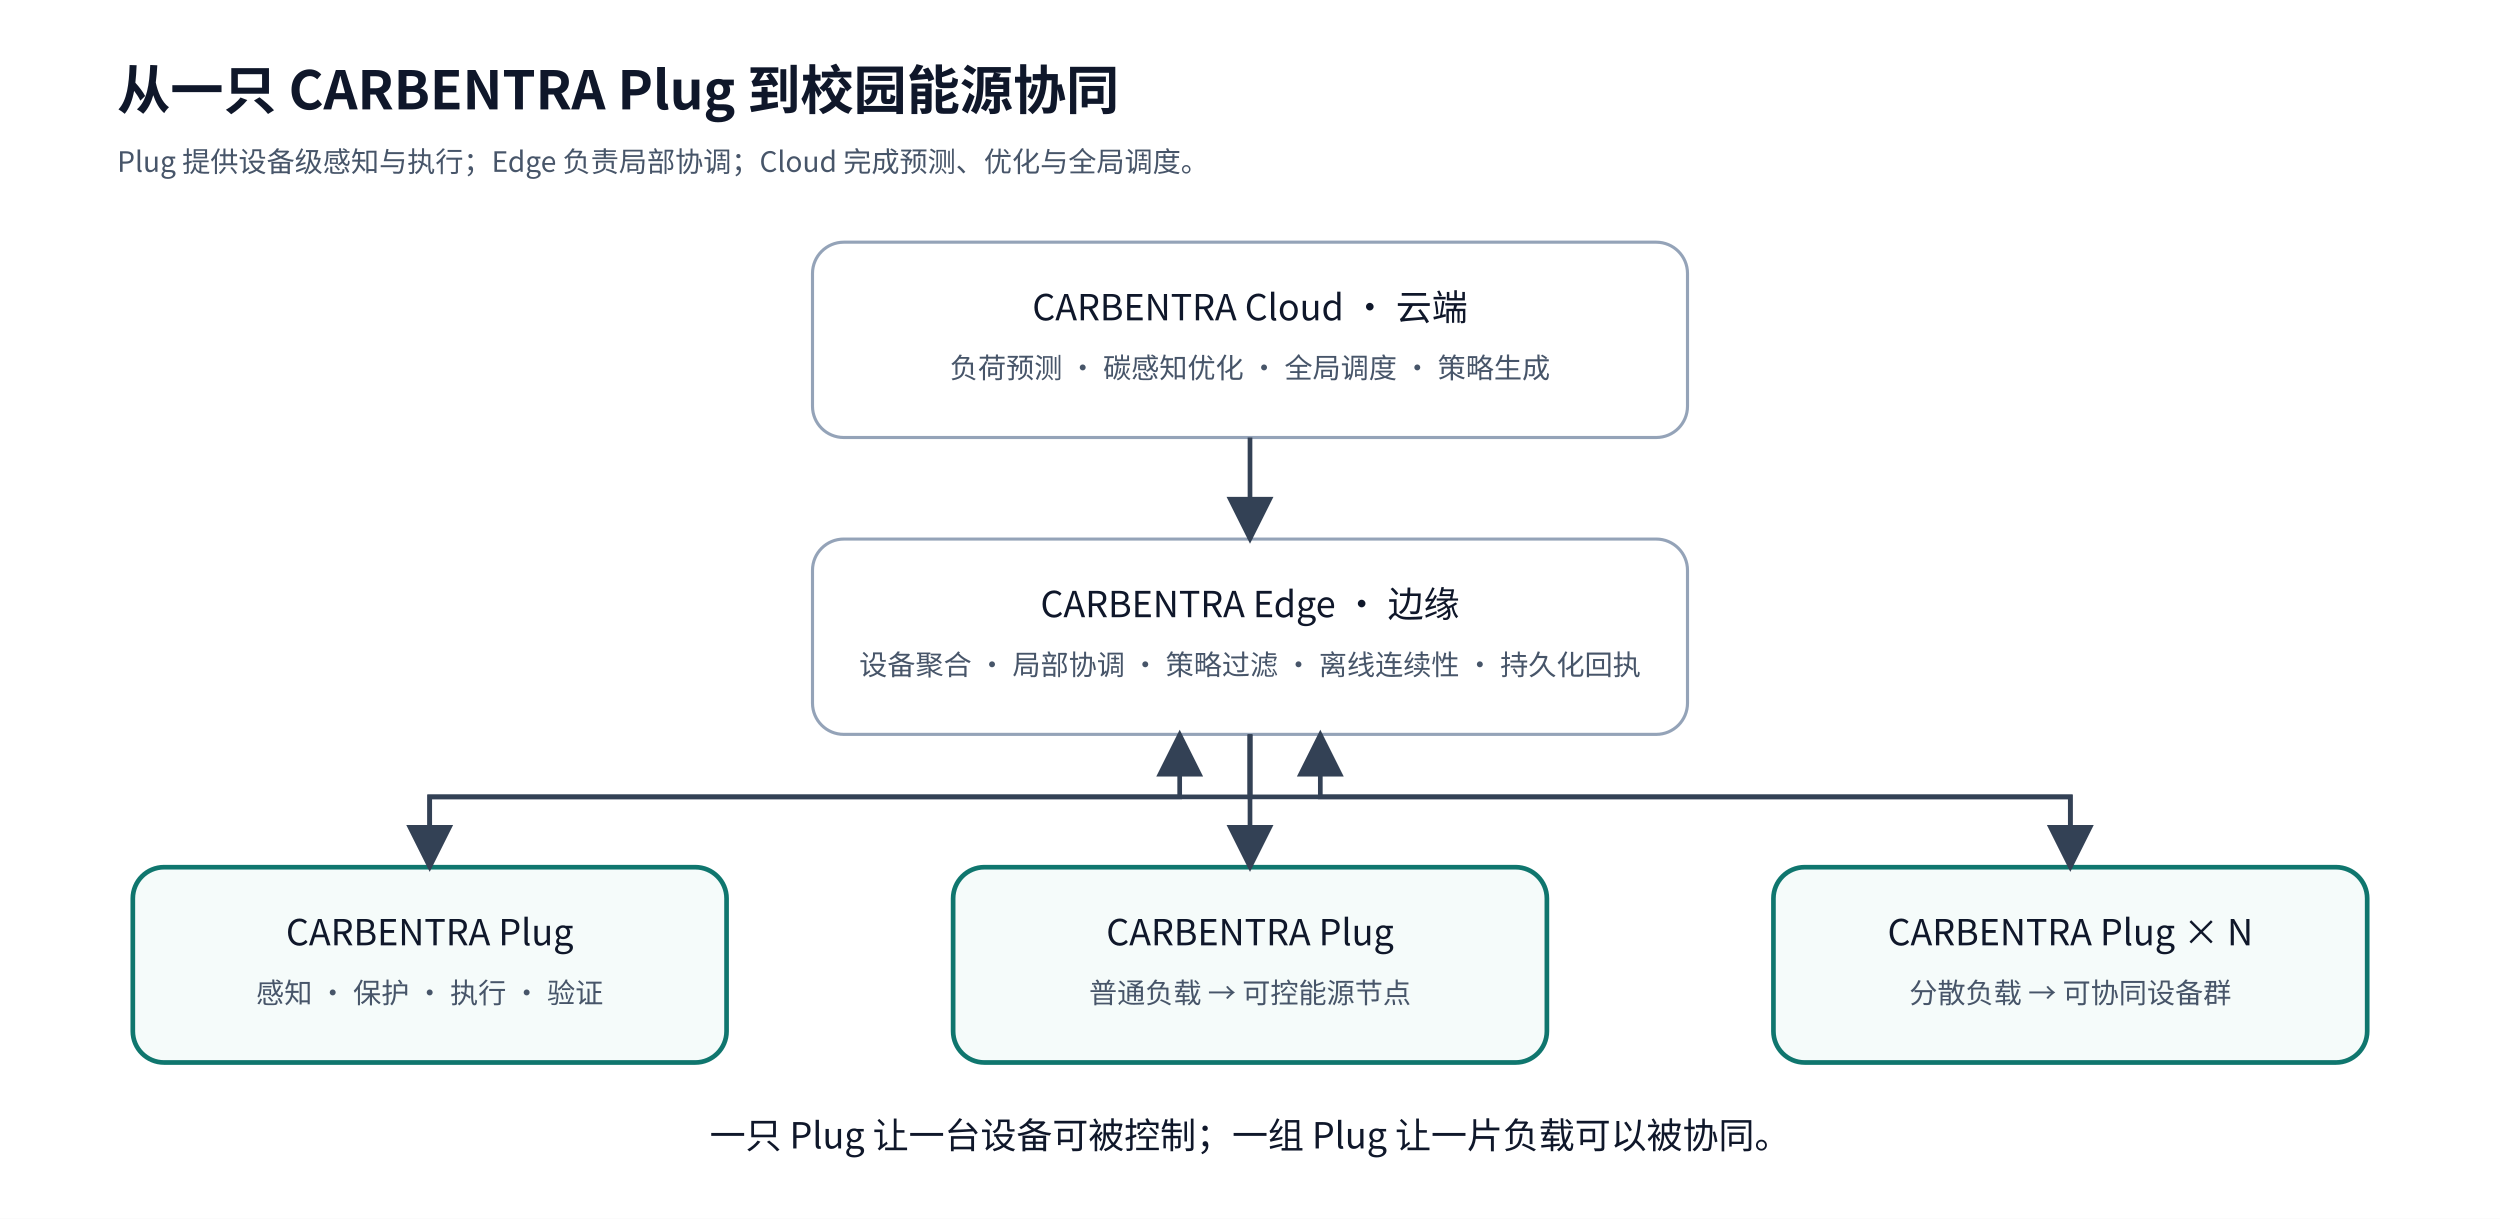
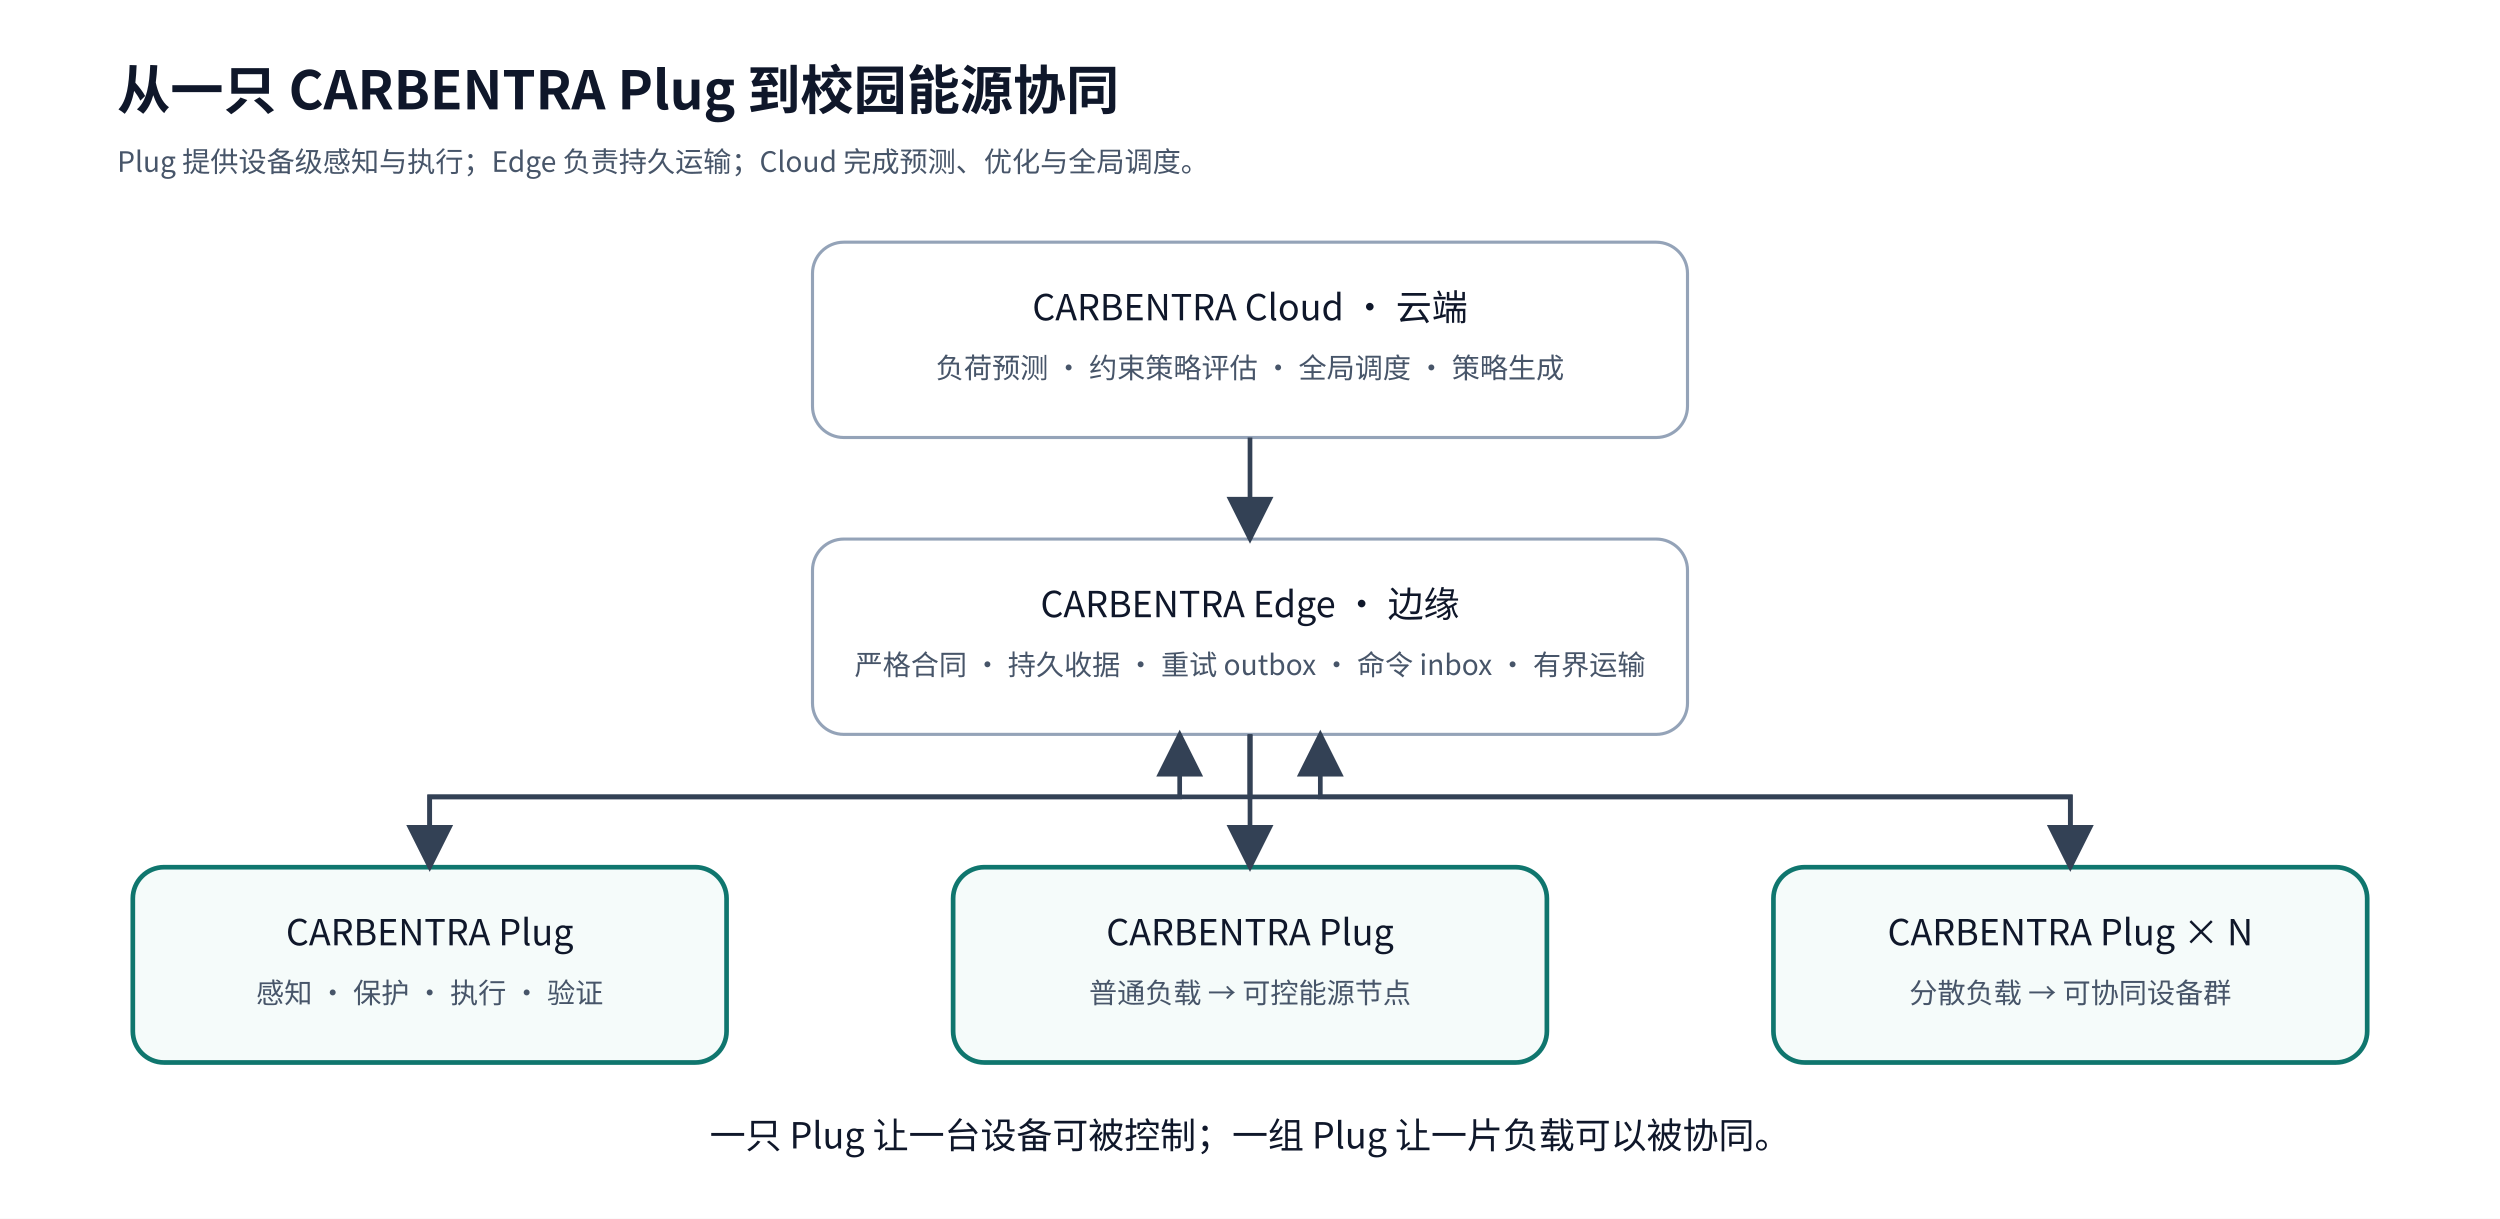
<svg xmlns="http://www.w3.org/2000/svg" width="1600" height="780" viewBox="0 0 1600 780">
  <defs>
    <marker id="a" markerWidth="10" markerHeight="10" refX="9" refY="5" orient="auto">
      <path d="M0 0 L10 5 L0 10 z" fill="#334155" />
    </marker>
    <style>
    .t{font-family:"Microsoft YaHei","PingFang SC","Noto Sans CJK SC",sans-serif;fill:#0f172a}
    .h{font-weight:700;font-size:34px}.s{font-size:23px}.m{font-size:18px;fill:#475569}
    .box{fill:#fff;stroke:#94a3b8;stroke-width:2;rx:20}.focus{fill:#f5fbfa;stroke:#0f766e;stroke-width:3;rx:20}
    .line{stroke:#334155;stroke-width:3;fill:none;marker-end:url(#a)}
  </style>
  </defs>
  <rect width="1600" height="780" fill="#fff" />
  <text x="75" y="70" class="t h">从一只 CARBENTRA Plug 到校园能源协同</text>
-   <text x="75" y="110" class="t m">Plug 提供设备级感知与执行；Edge 负责局部协调；Cloud 完成预测、优化与全局调度。</text>
+   <text x="75" y="110" class="t m">Plug 提供设备级感知与执行；Edge 负责持久运输；Cloud 完成预测、优化与全局调度。</text>
  <rect x="520" y="155" width="560" height="125" class="box" />
  <text x="800" y="205" text-anchor="middle" class="t s">CARBENTRA Cloud · 云端</text>
-   <text x="800" y="242" text-anchor="middle" class="t m">负荷预测 · 碳感知优化 · 全局调度 · 策略生成</text>
+   <text x="800" y="242" text-anchor="middle" class="t m">负荷预测 · 约束策略评估 · 全局调度 · 策略生成</text>
  <rect x="520" y="345" width="560" height="125" class="box" />
  <text x="800" y="395" text-anchor="middle" class="t s">CARBENTRA Edge · 边缘</text>
-   <text x="800" y="432" text-anchor="middle" class="t m">设备聚合 · 局部协调 · 策略过滤 · 离线连续性 · 持久化回执</text>
+   <text x="800" y="432" text-anchor="middle" class="t m">严格合同 · 持久收据 · 重试 outbox · 命令 inbox · 有界运输</text>
  <rect x="85" y="555" width="380" height="125" class="focus" />
  <text x="275" y="605" text-anchor="middle" class="t s">CARBENTRA Plug</text>
  <text x="275" y="642" text-anchor="middle" class="t m">感知 · 保护 · 执行 · 验证</text>
  <rect x="610" y="555" width="380" height="125" class="focus" />
  <text x="800" y="605" text-anchor="middle" class="t s">CARBENTRA Plug</text>
  <text x="800" y="642" text-anchor="middle" class="t m">普通负载 → 可控能源节点</text>
  <rect x="1135" y="555" width="380" height="125" class="focus" />
  <text x="1325" y="605" text-anchor="middle" class="t s">CARBENTRA Plug × N</text>
  <text x="1325" y="642" text-anchor="middle" class="t m">分散负载 → 可协同设备群</text>
  <path d="M800 280 V345" class="line" />
  <path d="M800 470 V510 H275 V555" class="line" />
  <path d="M800 470 V555" class="line" />
  <path d="M800 470 V510 H1325 V555" class="line" />
  <path d="M275 555 V510 H755 V470" class="line" />
  <path d="M1325 555 V510 H845 V470" class="line" />
  <text x="800" y="735" text-anchor="middle" class="t s">一只 Plug 让一台设备可被控制；一组 Plug 让一片负载可以被协同。</text>
</svg>
